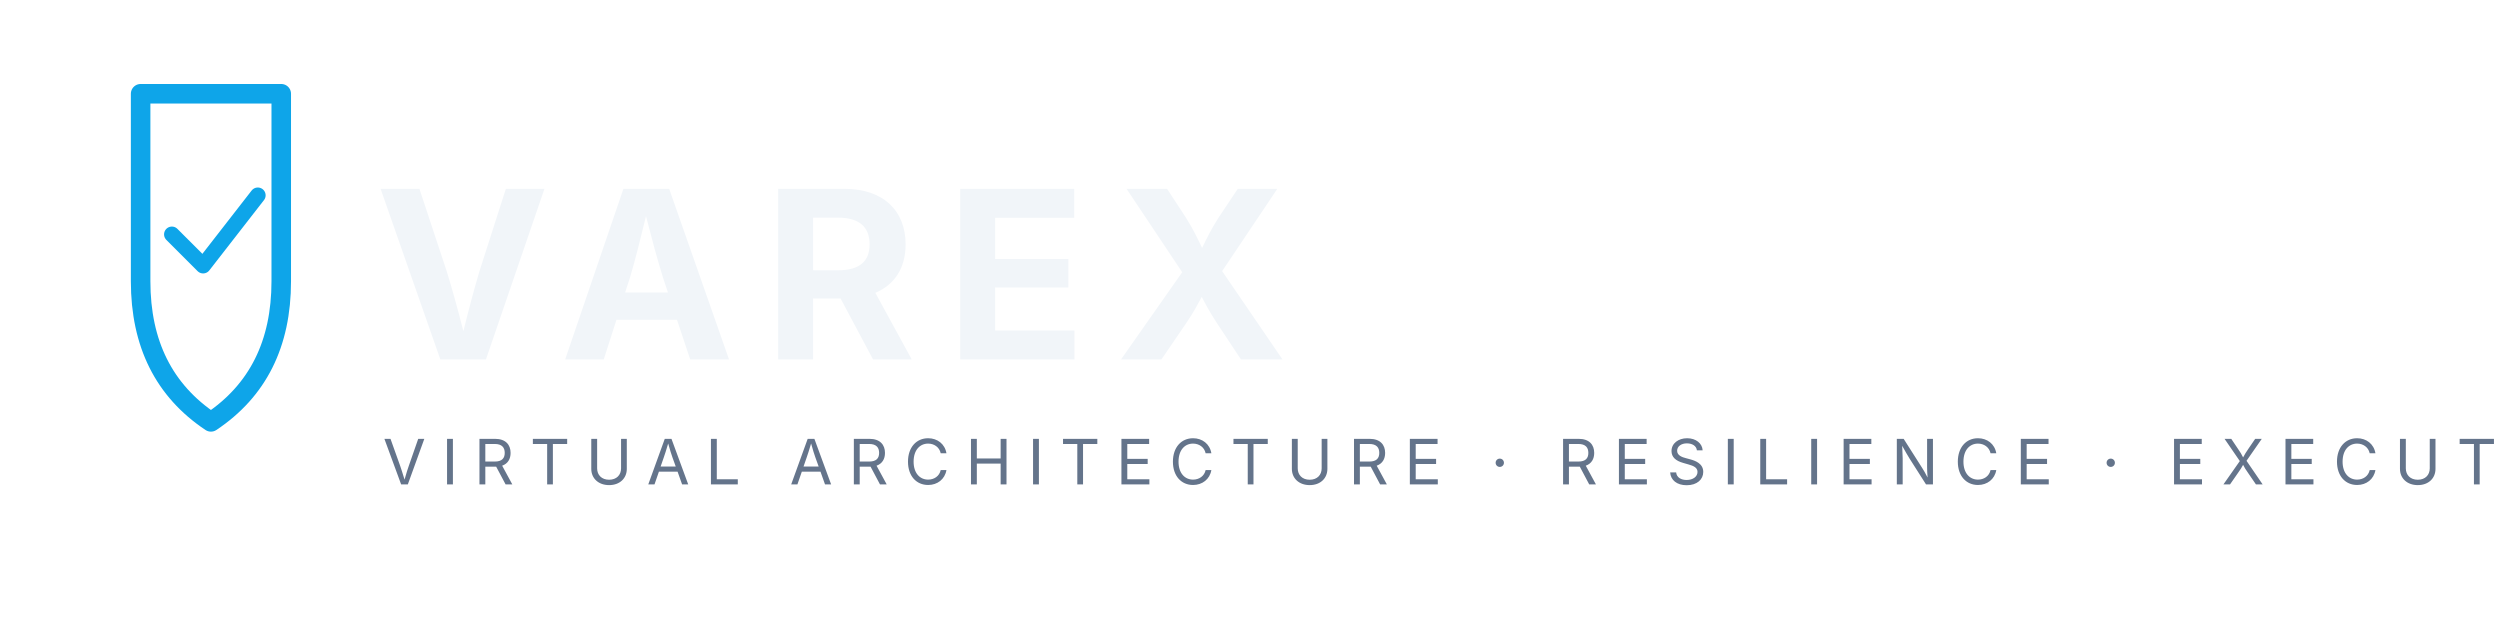
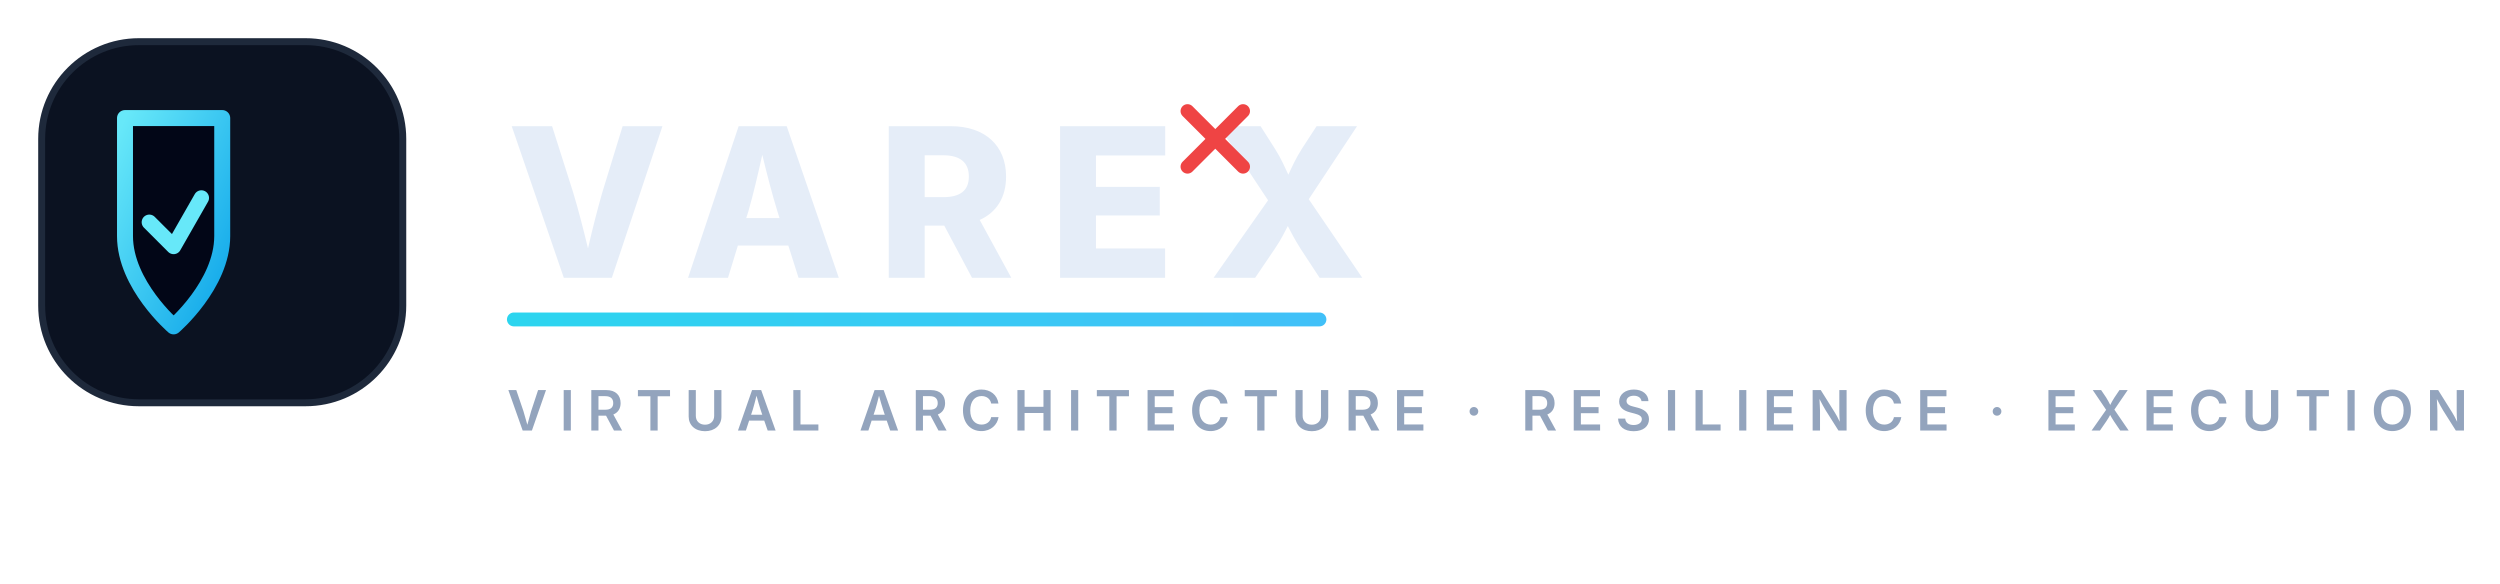
- <svg xmlns="http://www.w3.org/2000/svg" viewBox="0 0 320 80" width="320" height="80">
+ <svg xmlns="http://www.w3.org/2000/svg" viewBox="0 0 360 84" width="360" height="84">
  <defs>
+     <linearGradient id="shieldStroke" x1="0%" y1="0%" x2="100%" y2="100%">
+       <stop offset="0%" stop-color="#67E8F9" />
+       <stop offset="100%" stop-color="#0EA5E9" />
+     </linearGradient>
+     <linearGradient id="wordAccent" x1="0%" y1="0%" x2="100%" y2="0%">
+       <stop offset="0%" stop-color="#22D3EE" />
+       <stop offset="100%" stop-color="#38BDF8" />
+     </linearGradient>
    <style>
-       .v-logo { font-family: "Inter", "Helvetica Neue", sans-serif; letter-spacing: 0.12em; }
+       .word { font-family: "Inter", "Segoe UI", "Helvetica Neue", Arial, sans-serif; letter-spacing: 0.16em; }
+       .tag { font-family: "Inter", "Segoe UI", "Helvetica Neue", Arial, sans-serif; letter-spacing: 0.22em; }
    </style>
  </defs>
-   <path d="M18 12 L36 12 L36 36 Q36 48 27 54 Q18 48 18 36 Z" fill="none" stroke="#0EA5E9" stroke-width="2.5" stroke-linejoin="round" />
-   <path d="M22 30 L26 34 L33 25" stroke="#0EA5E9" stroke-width="2" fill="none" stroke-linecap="round" stroke-linejoin="round" />
-   <text x="48" y="46" class="v-logo" font-size="30" font-weight="700" fill="#F1F5F9" letter-spacing="6">VAREX</text>
-   <text x="49" y="62" font-family="Inter, sans-serif" font-size="8" fill="#64748B" letter-spacing="2">VIRTUAL ARCHITECTURE · RESILIENCE · EXECUTION</text>
+   <rect x="6" y="6" width="52" height="52" rx="14" fill="#0B1221" stroke="#1E293B" />
+   <path d="M18 17 L32 17 L32 34 C32 41 25 47 25 47 C25 47 18 41 18 34 Z" fill="#020617" stroke="url(#shieldStroke)" stroke-width="2.3" stroke-linejoin="round" />
+   <path d="M21.5 32 L25 35.5 L29 28.5" fill="none" stroke="#67E8F9" stroke-width="2.2" stroke-linecap="round" stroke-linejoin="round" />
+   <text x="73" y="40" class="word" font-size="30" font-weight="800" fill="#E5EDF8">VAREX</text>
+   <line x1="171" y1="24" x2="179" y2="16" stroke="#EF4444" stroke-width="2" stroke-linecap="round" />
+   <line x1="179" y1="24" x2="171" y2="16" stroke="#EF4444" stroke-width="2" stroke-linecap="round" />
+   <rect x="73" y="45" width="118" height="2" rx="1" fill="url(#wordAccent)" opacity="0.95" />
+   <text x="73" y="62" class="tag" font-size="8" font-weight="600" fill="#93A4BD">
+     VIRTUAL ARCHITECTURE · RESILIENCE · EXECUTION
+   </text>
</svg>
